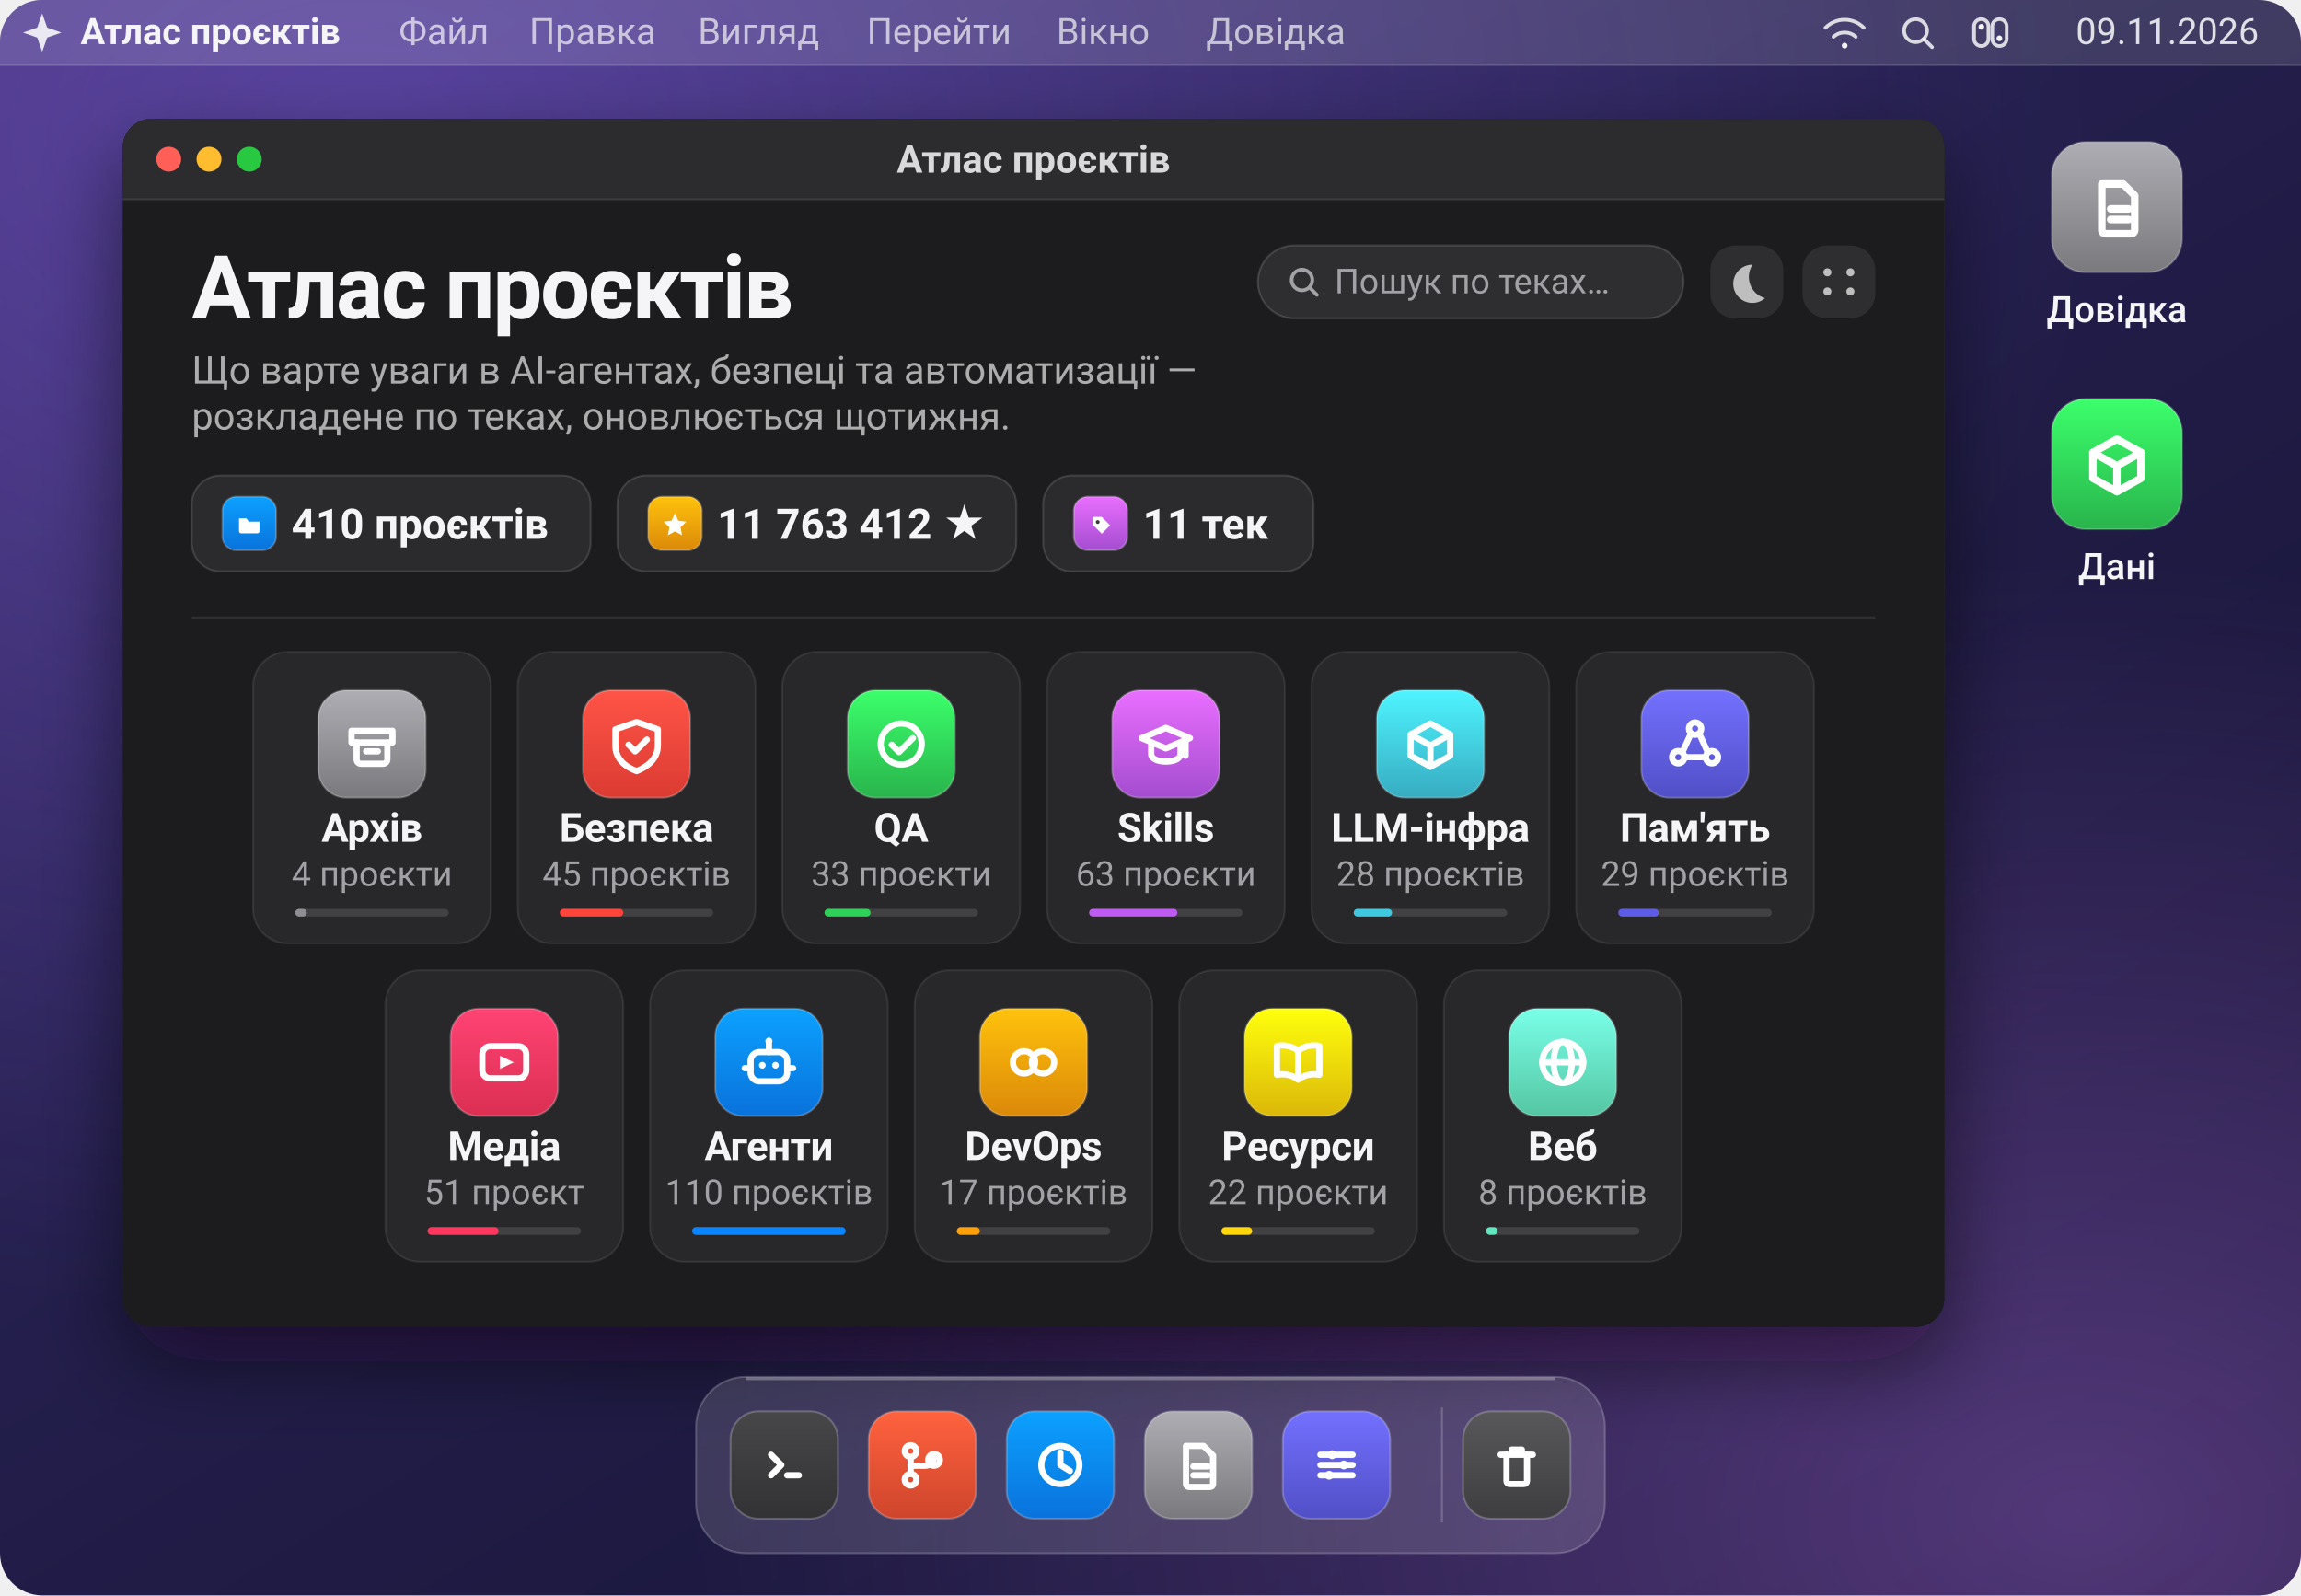
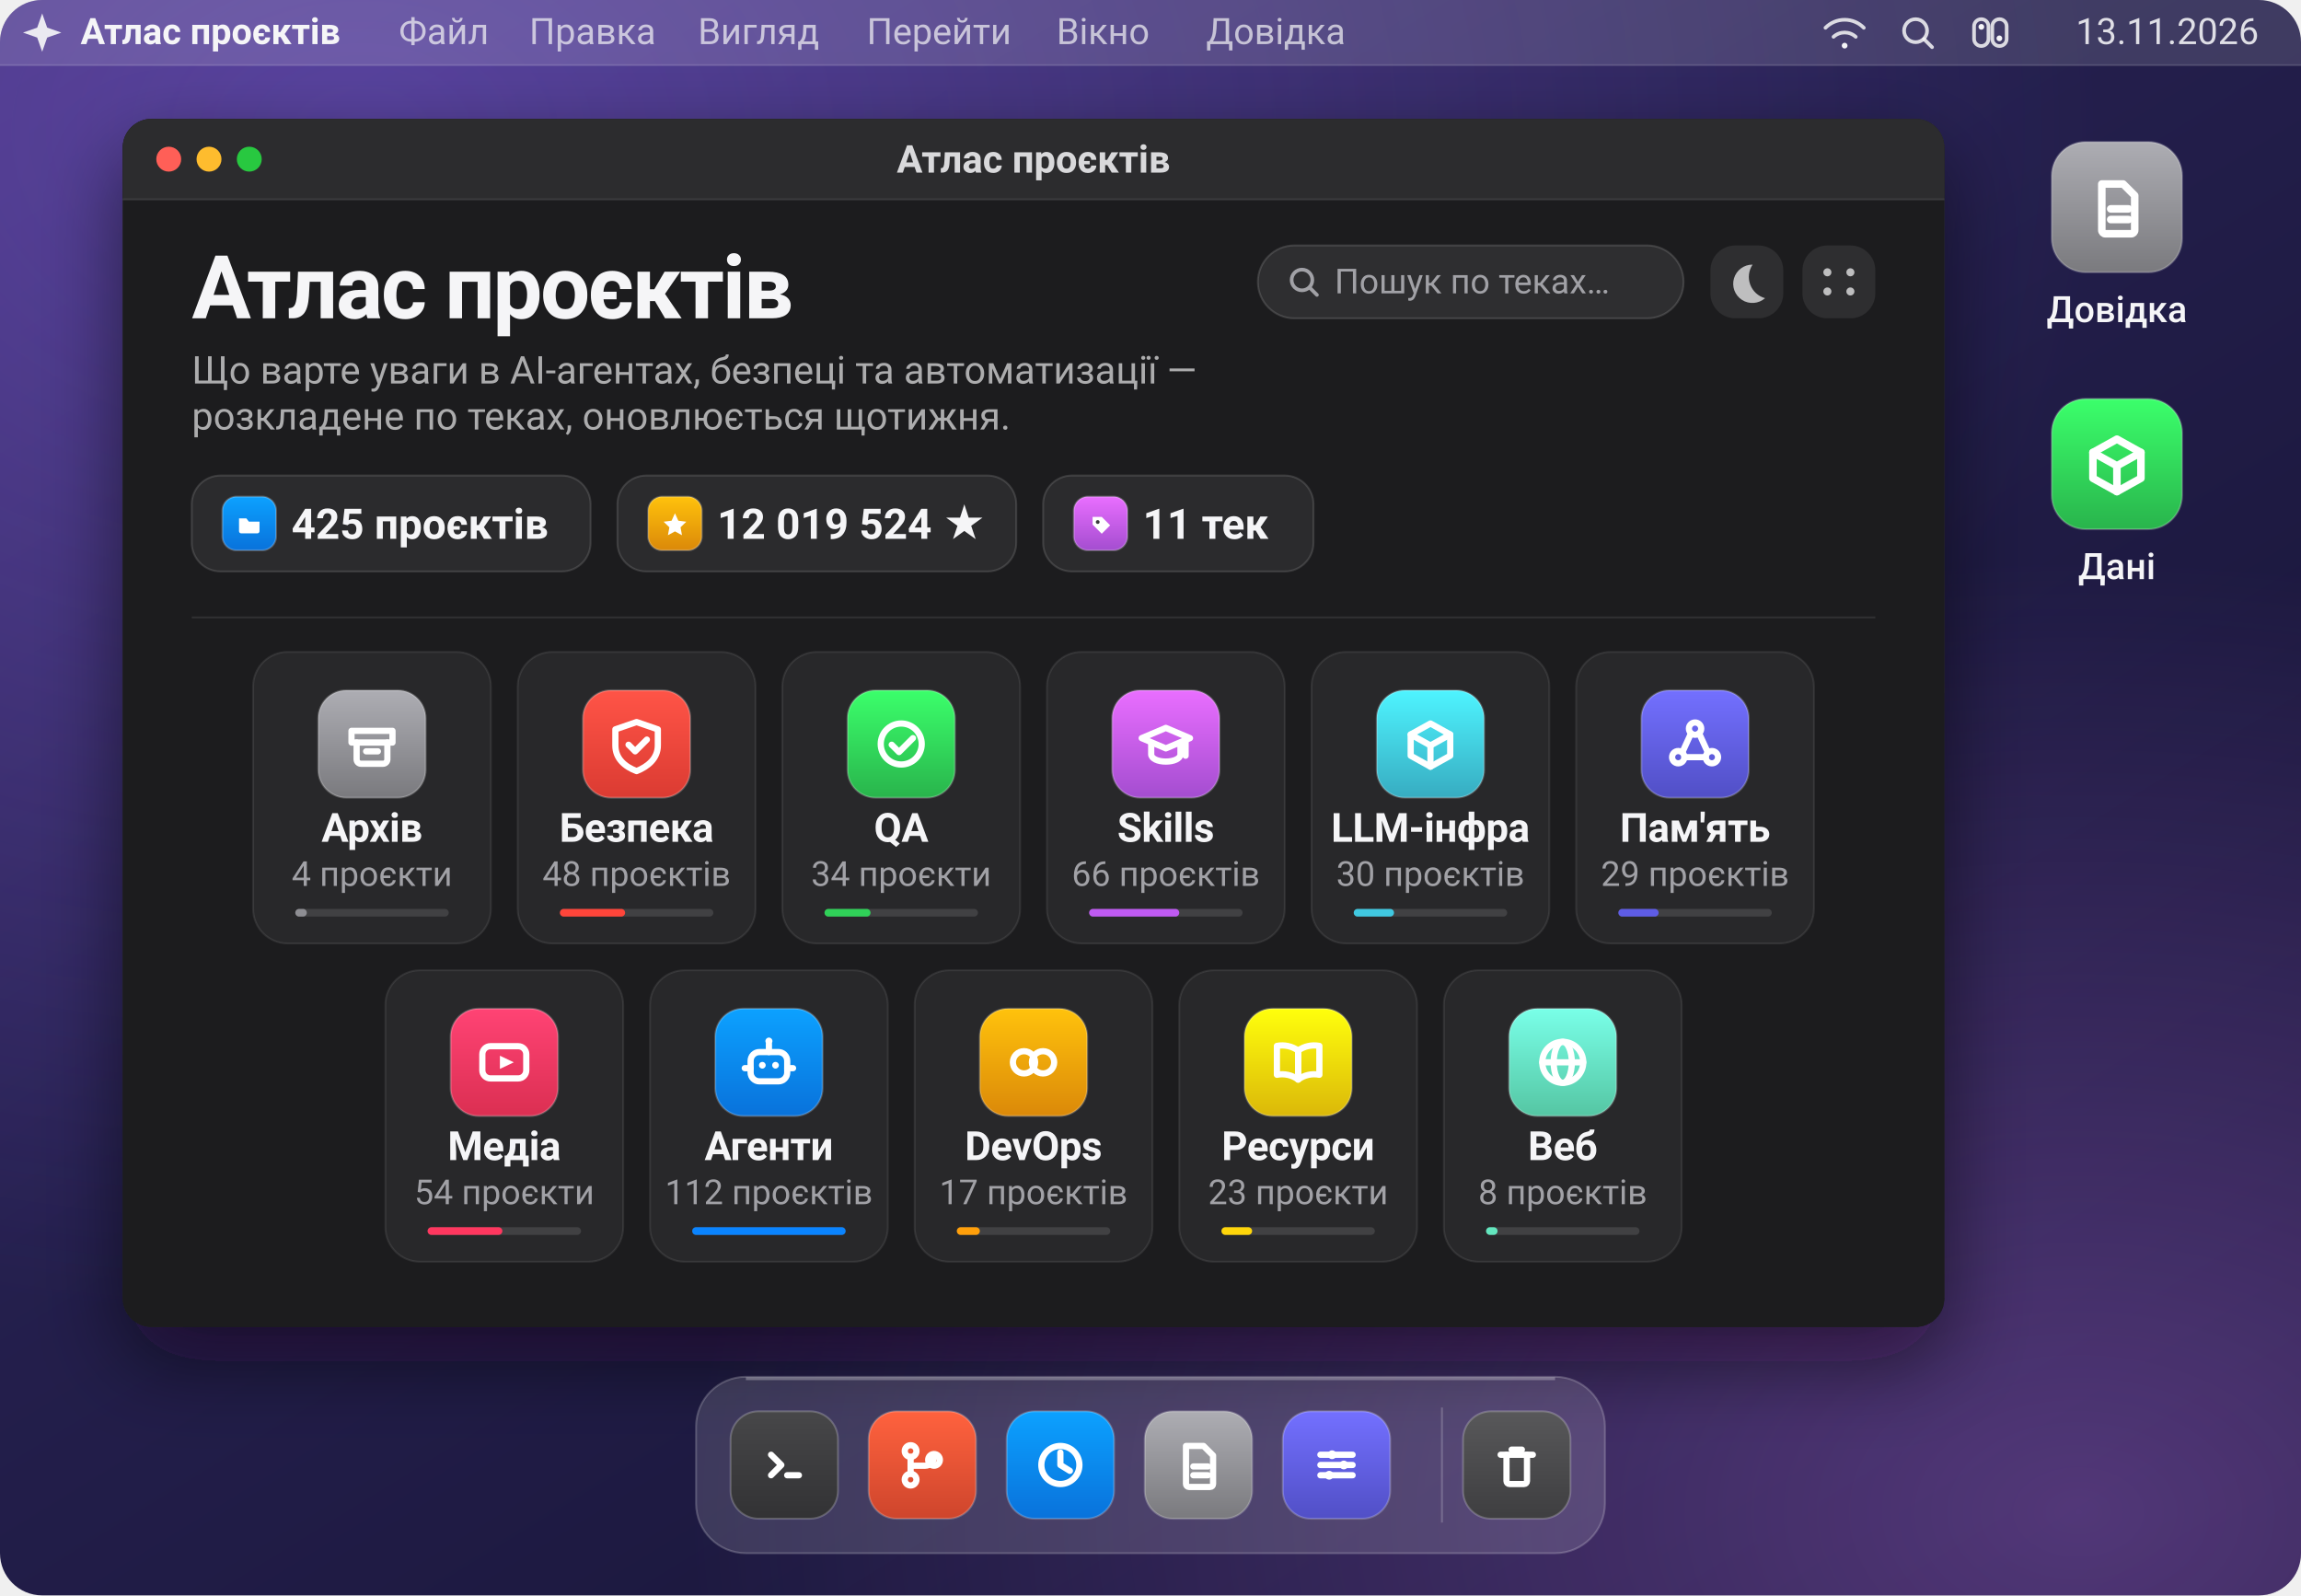
- <svg xmlns="http://www.w3.org/2000/svg" viewBox="0 0 1200 832" width="1200" height="832" role="img" aria-label="Атлас проєктів: 410 проєктів у 11 теках">
+ <svg xmlns="http://www.w3.org/2000/svg" viewBox="0 0 1200 832" width="1200" height="832" role="img" aria-label="Атлас проєктів: 425 проєктів у 11 теках">
  <defs>
    <linearGradient id="wall" x1="0.05" y1="0" x2="0.95" y2="1">
      <stop offset="0" stop-color="#3b2a63" />
      <stop offset="0.42" stop-color="#241f4d" />
      <stop offset="1" stop-color="#141230" />
    </linearGradient>
    <radialGradient id="aurora" cx="0.16" cy="0.08" r="0.75">
      <stop offset="0" stop-color="#8b6cff" stop-opacity="0.40" />
      <stop offset="1" stop-color="#8b6cff" stop-opacity="0" />
    </radialGradient>
    <radialGradient id="streak" cx="0.9" cy="0.95" r="0.6">
      <stop offset="0" stop-color="#c77dff" stop-opacity="0.34" />
      <stop offset="1" stop-color="#c77dff" stop-opacity="0" />
    </radialGradient>
    <linearGradient id="glass" x1="0" y1="0" x2="0" y2="1">
      <stop offset="0" stop-color="#2e2e33" />
      <stop offset="1" stop-color="#1a1a1d" />
    </linearGradient>
    <filter id="winShadow" x="-10%" y="-10%" width="120%" height="130%">
      <feDropShadow dx="0" dy="18" stdDeviation="22" flood-color="#0a0618" flood-opacity="0.55" />
    </filter>
    <clipPath id="screen">
      <rect width="1200" height="832" rx="22" />
    </clipPath>
    <clipPath id="win">
      <rect x="64" y="62" width="950" height="630" rx="15" />
    </clipPath>
  </defs>
  <g clip-path="url(#screen)">
    <rect width="1200" height="832" fill="url(#wall)" />
    <rect width="1200" height="832" fill="url(#aurora)" />
    <rect width="1200" height="832" fill="url(#streak)" />
    <rect width="1200" height="34" fill="#ffffff" fill-opacity="0.13" />
    <path d="M0 34 H1200" stroke="#ffffff" stroke-opacity="0.14" />
    <path d="M22 7 L24.6 14.4 L32 17 L24.6 19.6 L22 27 L19.4 19.6 L12 17 L19.4 14.4 Z" fill="#f5f5f7" fill-opacity="0.92" />
    <text x="42" y="23" fill="#f5f5f7" font-family="-apple-system, BlinkMacSystemFont, 'SF Pro Display', 'Segoe UI', Roboto, 'Helvetica Neue', Arial, sans-serif" font-size="19" font-weight="680">Атлас проєктів</text>
    <text x="208" y="23" fill="#f5f5f7" fill-opacity="0.70" font-family="-apple-system, BlinkMacSystemFont, 'SF Pro Display', 'Segoe UI', Roboto, 'Helvetica Neue', Arial, sans-serif" font-size="19">Файл</text>
    <text x="276" y="23" fill="#f5f5f7" fill-opacity="0.70" font-family="-apple-system, BlinkMacSystemFont, 'SF Pro Display', 'Segoe UI', Roboto, 'Helvetica Neue', Arial, sans-serif" font-size="19">Правка</text>
    <text x="364" y="23" fill="#f5f5f7" fill-opacity="0.70" font-family="-apple-system, BlinkMacSystemFont, 'SF Pro Display', 'Segoe UI', Roboto, 'Helvetica Neue', Arial, sans-serif" font-size="19">Вигляд</text>
    <text x="452" y="23" fill="#f5f5f7" fill-opacity="0.70" font-family="-apple-system, BlinkMacSystemFont, 'SF Pro Display', 'Segoe UI', Roboto, 'Helvetica Neue', Arial, sans-serif" font-size="19">Перейти</text>
    <text x="551" y="23" fill="#f5f5f7" fill-opacity="0.70" font-family="-apple-system, BlinkMacSystemFont, 'SF Pro Display', 'Segoe UI', Roboto, 'Helvetica Neue', Arial, sans-serif" font-size="19">Вікно</text>
    <text x="629" y="23" fill="#f5f5f7" fill-opacity="0.70" font-family="-apple-system, BlinkMacSystemFont, 'SF Pro Display', 'Segoe UI', Roboto, 'Helvetica Neue', Arial, sans-serif" font-size="19">Довідка</text>
    <g fill="none" stroke="#f5f5f7" stroke-opacity="0.85" stroke-width="1.9" stroke-linecap="round">
      <g transform="translate(962 17)">
        <path d="M-10 -2.5 a14 14 0 0 1 20 0" />
        <path d="M-5.8 2.2 a8.6 8.6 0 0 1 11.6 0" />
        <circle cx="0" cy="6.8" r="1.5" fill="#f5f5f7" stroke="none" />
      </g>
      <g transform="translate(1000 17)">
        <circle cx="-1" cy="-1" r="6" />
        <path d="M3.4 3.4 L7.6 7.6" />
      </g>
      <g transform="translate(1038 17)">
        <rect x="-8.5" y="-7" width="7.5" height="14" rx="3.7" />
        <rect x="1" y="-7" width="7.5" height="14" rx="3.7" />
        <circle cx="-4.7" cy="-3" r="1.5" fill="#f5f5f7" stroke="none" />
        <circle cx="4.7" cy="3" r="1.5" fill="#f5f5f7" stroke="none" />
      </g>
    </g>
-     <text x="1178" y="23" text-anchor="end" fill="#f5f5f7" fill-opacity="0.88" font-family="-apple-system, BlinkMacSystemFont, 'SF Pro Display', 'Segoe UI', Roboto, 'Helvetica Neue', Arial, sans-serif" font-size="19">09.11.2026</text>
+     <text x="1178" y="23" text-anchor="end" fill="#f5f5f7" fill-opacity="0.88" font-family="-apple-system, BlinkMacSystemFont, 'SF Pro Display', 'Segoe UI', Roboto, 'Helvetica Neue', Arial, sans-serif" font-size="19">13.11.2026</text>
    <g>
      <defs>
        <linearGradient id="ic-desk-doc-1104-108" x1="0" y1="0" x2="0" y2="1">
          <stop offset="0" stop-color="#adadb3" />
          <stop offset="1" stop-color="#7a7a7e" />
        </linearGradient>
      </defs>
      <rect x="1070.0" y="74.0" width="68" height="68" rx="17.7" fill="url(#ic-desk-doc-1104-108)" />
      <rect x="1070.0" y="74.0" width="68" height="68" rx="17.7" fill="none" stroke="#ffffff" stroke-opacity="0.22" />
      <g transform="translate(1083.6 87.6) scale(0.9273)" fill="none" stroke="#ffffff" stroke-width="4.25" stroke-linecap="round" stroke-linejoin="round">
        <path d="M13.5 9 h12 l6.5 6.5 V35 a2 2 0 0 1 -2 2 H15.5 a2 2 0 0 1 -2 -2 Z" />
        <path d="M18.5 23 h10" />
        <path d="M18.5 29 h10" />
      </g>
    </g>
    <text x="1104" y="168" text-anchor="middle" fill="#f5f5f7" font-family="-apple-system, BlinkMacSystemFont, 'SF Pro Display', 'Segoe UI', Roboto, 'Helvetica Neue', Arial, sans-serif" font-size="19" font-weight="520">Довідка</text>
    <g>
      <defs>
        <linearGradient id="ic-desk-data-1104-242" x1="0" y1="0" x2="0" y2="1">
          <stop offset="0" stop-color="#3bff6b" />
          <stop offset="1" stop-color="#29b44c" />
        </linearGradient>
      </defs>
      <rect x="1070.0" y="208.0" width="68" height="68" rx="17.7" fill="url(#ic-desk-data-1104-242)" />
      <rect x="1070.0" y="208.0" width="68" height="68" rx="17.7" fill="none" stroke="#ffffff" stroke-opacity="0.22" />
      <g transform="translate(1083.6 221.6) scale(0.9273)" fill="none" stroke="#ffffff" stroke-width="4.25" stroke-linecap="round" stroke-linejoin="round">
        <path d="M22 8 L35.5 15.5 V30 L22 37.5 L8.5 30 V15.5 Z" />
        <path d="M8.5 15.5 L22 23 L35.5 15.5" />
        <path d="M22 23 V37.5" />
      </g>
    </g>
    <text x="1104" y="302" text-anchor="middle" fill="#f5f5f7" font-family="-apple-system, BlinkMacSystemFont, 'SF Pro Display', 'Segoe UI', Roboto, 'Helvetica Neue', Arial, sans-serif" font-size="19" font-weight="520">Дані</text>
    <g filter="url(#winShadow)">
      <rect x="64" y="62" width="950" height="630" rx="15" fill="url(#glass)" />
    </g>
    <g clip-path="url(#win)">
      <rect x="64" y="62" width="950" height="630" fill="#1c1c1e" />
      <rect x="64" y="62" width="950" height="42" fill="#2c2c2e" />
      <path d="M64 104 H1014" stroke="#ffffff" stroke-opacity="0.10" />
      <g transform="translate(64 62)">
        <circle cx="24" cy="21" r="6.5" fill="#ff5f57" />
        <circle cx="45" cy="21" r="6.5" fill="#febc2e" />
        <circle cx="66" cy="21" r="6.5" fill="#28c840" />
        <text x="475.0" y="28" text-anchor="middle" fill="#f5f5f7" fill-opacity="0.86" font-family="-apple-system, BlinkMacSystemFont, 'SF Pro Display', 'Segoe UI', Roboto, 'Helvetica Neue', Arial, sans-serif" font-size="20" font-weight="600">Атлас проєктів</text>
        <text x="36" y="104" fill="#f5f5f7" font-family="-apple-system, BlinkMacSystemFont, 'SF Pro Display', 'Segoe UI', Roboto, 'Helvetica Neue', Arial, sans-serif" font-size="46" font-weight="700" letter-spacing="-1.1">Атлас проєктів</text>
        <text x="36" y="138" fill="#f5f5f7" fill-opacity="0.66" font-family="-apple-system, BlinkMacSystemFont, 'SF Pro Display', 'Segoe UI', Roboto, 'Helvetica Neue', Arial, sans-serif" font-size="20">Що варте уваги в AI-агентах, безпеці та автоматизації —</text>
        <text x="36" y="162" fill="#f5f5f7" fill-opacity="0.66" font-family="-apple-system, BlinkMacSystemFont, 'SF Pro Display', 'Segoe UI', Roboto, 'Helvetica Neue', Arial, sans-serif" font-size="20">розкладене по теках, оновлюється щотижня.</text>
        <g>
          <rect x="592" y="66" width="222" height="38" rx="19" fill="#ffffff" fill-opacity="0.08" />
          <rect x="592" y="66" width="222" height="38" rx="19" fill="none" stroke="#ffffff" stroke-opacity="0.14" />
          <g transform="translate(616 85)" fill="none" stroke="#a1a1a6" stroke-width="1.9" stroke-linecap="round">
            <circle cx="-1" cy="-1" r="5.4" />
            <path d="M3 3 L6.8 6.8" />
          </g>
          <text x="632" y="91" fill="#a1a1a6" font-family="-apple-system, BlinkMacSystemFont, 'SF Pro Display', 'Segoe UI', Roboto, 'Helvetica Neue', Arial, sans-serif" font-size="18">Пошук по теках…</text>
          <rect x="828" y="66" width="38" height="38" rx="13" fill="#ffffff" fill-opacity="0.08" />
          <path d="M850 76 a10 10 0 1 0 6.5 17.5 A11.5 11.5 0 0 1 850 76 Z" fill="#f5f5f7" fill-opacity="0.72" />
          <rect x="876" y="66" width="38" height="38" rx="13" fill="#ffffff" fill-opacity="0.08" />
          <g fill="#f5f5f7" fill-opacity="0.72">
            <circle cx="889" cy="80" r="2.1" />
            <circle cx="901" cy="80" r="2.1" />
            <circle cx="889" cy="90" r="2.1" />
            <circle cx="901" cy="90" r="2.1" />
          </g>
        </g>
        <g transform="translate(36 186)">
          <rect width="208" height="50" rx="15" fill="#ffffff" fill-opacity="0.07" />
          <rect width="208" height="50" rx="15" fill="none" stroke="#ffffff" stroke-opacity="0.13" />
          <g>
            <defs>
              <linearGradient id="ic-chip-folder-30-25" x1="0" y1="0" x2="0" y2="1">
                <stop offset="0" stop-color="#0ca1ff" />
                <stop offset="1" stop-color="#0972db" />
              </linearGradient>
            </defs>
            <rect x="16.0" y="11.0" width="28" height="28" rx="7.3" fill="url(#ic-chip-folder-30-25)" />
            <rect x="16.0" y="11.0" width="28" height="28" rx="7.3" fill="none" stroke="#ffffff" stroke-opacity="0.22" />
            <g transform="translate(21.6 16.6) scale(0.3818)" fill="none" stroke="#ffffff" stroke-width="4.25" stroke-linecap="round" stroke-linejoin="round">
              <path d="M8 15 h10 l3.5 4.5 H36 v13 a3 3 0 0 1 -3 3 H11 a3 3 0 0 1 -3 -3 Z" fill="#ffffff" stroke="none" />
            </g>
          </g>
-           <text x="52" y="33" fill="#f5f5f7" font-family="-apple-system, BlinkMacSystemFont, 'SF Pro Display', 'Segoe UI', Roboto, 'Helvetica Neue', Arial, sans-serif" font-size="22" font-weight="600">410 проєктів</text>
+           <text x="52" y="33" fill="#f5f5f7" font-family="-apple-system, BlinkMacSystemFont, 'SF Pro Display', 'Segoe UI', Roboto, 'Helvetica Neue', Arial, sans-serif" font-size="22" font-weight="600">425 проєктів</text>
        </g>
        <g transform="translate(258 186)">
          <rect width="208" height="50" rx="15" fill="#ffffff" fill-opacity="0.07" />
          <rect width="208" height="50" rx="15" fill="none" stroke="#ffffff" stroke-opacity="0.13" />
          <g>
            <defs>
              <linearGradient id="ic-chip-star-30-25" x1="0" y1="0" x2="0" y2="1">
                <stop offset="0" stop-color="#ffc20c" />
                <stop offset="1" stop-color="#db8909" />
              </linearGradient>
            </defs>
            <rect x="16.0" y="11.0" width="28" height="28" rx="7.3" fill="url(#ic-chip-star-30-25)" />
            <rect x="16.0" y="11.0" width="28" height="28" rx="7.3" fill="none" stroke="#ffffff" stroke-opacity="0.22" />
            <g transform="translate(21.6 16.6) scale(0.3818)" fill="none" stroke="#ffffff" stroke-width="4.25" stroke-linecap="round" stroke-linejoin="round">
              <path d="M22 8 L26.6 18.2 L37.5 19.6 L29.6 27.2 L31.6 38 L22 32.8 L12.4 38 L14.4 27.2 L6.5 19.6 L17.4 18.2 Z" fill="#ffffff" stroke="none" />
            </g>
          </g>
-           <text x="52" y="33" fill="#f5f5f7" font-family="-apple-system, BlinkMacSystemFont, 'SF Pro Display', 'Segoe UI', Roboto, 'Helvetica Neue', Arial, sans-serif" font-size="22" font-weight="600">11 763 412 ★</text>
+           <text x="52" y="33" fill="#f5f5f7" font-family="-apple-system, BlinkMacSystemFont, 'SF Pro Display', 'Segoe UI', Roboto, 'Helvetica Neue', Arial, sans-serif" font-size="22" font-weight="600">12 019 524 ★</text>
        </g>
        <g transform="translate(480 186)">
          <rect width="141" height="50" rx="15" fill="#ffffff" fill-opacity="0.07" />
          <rect width="141" height="50" rx="15" fill="none" stroke="#ffffff" stroke-opacity="0.13" />
          <g>
            <defs>
              <linearGradient id="ic-chip-tag-30-25" x1="0" y1="0" x2="0" y2="1">
                <stop offset="0" stop-color="#e96eff" />
                <stop offset="1" stop-color="#a44dd0" />
              </linearGradient>
            </defs>
            <rect x="16.0" y="11.0" width="28" height="28" rx="7.3" fill="url(#ic-chip-tag-30-25)" />
            <rect x="16.0" y="11.0" width="28" height="28" rx="7.3" fill="none" stroke="#ffffff" stroke-opacity="0.22" />
            <g transform="translate(21.6 16.6) scale(0.3818)" fill="none" stroke="#ffffff" stroke-width="4.25" stroke-linecap="round" stroke-linejoin="round">
              <path d="M11 13 h12.5 L35 24.5 L23.5 36 L11 23.5 Z" fill="#ffffff" stroke="none" />
              <circle cx="18" cy="20" r="2.6" fill="#3a3a3c" stroke="none" />
            </g>
          </g>
          <text x="52" y="33" fill="#f5f5f7" font-family="-apple-system, BlinkMacSystemFont, 'SF Pro Display', 'Segoe UI', Roboto, 'Helvetica Neue', Arial, sans-serif" font-size="22" font-weight="600">11 тек</text>
        </g>
        <path d="M36 260 H914" stroke="#ffffff" stroke-opacity="0.09" />
        <g transform="translate(68.0 278)">
          <rect width="124" height="152" rx="18" fill="#ffffff" fill-opacity="0.055" />
          <rect width="124" height="152" rx="18" fill="none" stroke="#ffffff" stroke-opacity="0.085" />
          <g>
            <defs>
              <linearGradient id="ic-archive-62-48" x1="0" y1="0" x2="0" y2="1">
                <stop offset="0" stop-color="#adadb3" />
                <stop offset="1" stop-color="#7a7a7e" />
              </linearGradient>
            </defs>
            <rect x="34.0" y="20.0" width="56" height="56" rx="14.6" fill="url(#ic-archive-62-48)" />
            <rect x="34.0" y="20.0" width="56" height="56" rx="14.6" fill="none" stroke="#ffffff" stroke-opacity="0.22" />
            <g transform="translate(45.2 31.2) scale(0.7636)" fill="none" stroke="#ffffff" stroke-width="4.25" stroke-linecap="round" stroke-linejoin="round">
              <path d="M8 13 h28 v8 H8 Z" />
              <path d="M11.5 21 v11.5 a3 3 0 0 0 3 3 h15 a3 3 0 0 0 3 -3 V21" />
              <path d="M18 27 h8" />
            </g>
          </g>
          <text x="62.0" y="99" text-anchor="middle" fill="#f5f5f7" font-family="-apple-system, BlinkMacSystemFont, 'SF Pro Display', 'Segoe UI', Roboto, 'Helvetica Neue', Arial, sans-serif" font-size="21" font-weight="620" letter-spacing="-0.2">Архів</text>
          <text x="62.0" y="122" text-anchor="middle" fill="#a1a1a6" font-family="-apple-system, BlinkMacSystemFont, 'SF Pro Display', 'Segoe UI', Roboto, 'Helvetica Neue', Arial, sans-serif" font-size="18">4 проєкти</text>
          <rect x="22" y="134" width="80" height="4" rx="2" fill="#ffffff" fill-opacity="0.12" />
          <rect x="22" y="134" width="6" height="4" rx="2" fill="#8e8e93" />
        </g>
        <g transform="translate(206.0 278)">
          <rect width="124" height="152" rx="18" fill="#ffffff" fill-opacity="0.055" />
          <rect width="124" height="152" rx="18" fill="none" stroke="#ffffff" stroke-opacity="0.085" />
          <g>
            <defs>
              <linearGradient id="ic-security-62-48" x1="0" y1="0" x2="0" y2="1">
                <stop offset="0" stop-color="#ff5447" />
                <stop offset="1" stop-color="#db3b32" />
              </linearGradient>
            </defs>
            <rect x="34.0" y="20.0" width="56" height="56" rx="14.6" fill="url(#ic-security-62-48)" />
            <rect x="34.0" y="20.0" width="56" height="56" rx="14.6" fill="none" stroke="#ffffff" stroke-opacity="0.22" />
            <g transform="translate(45.2 31.2) scale(0.7636)" fill="none" stroke="#ffffff" stroke-width="4.25" stroke-linecap="round" stroke-linejoin="round">
              <path d="M22 7 L36.5 12 v11 c0 9 -7 14.5 -14.5 17.5 C14 37.5 7.5 32 7.5 23 V12 Z" />
              <path d="M16.5 22.5 l4.5 4.5 L29 19" />
            </g>
          </g>
          <text x="62.0" y="99" text-anchor="middle" fill="#f5f5f7" font-family="-apple-system, BlinkMacSystemFont, 'SF Pro Display', 'Segoe UI', Roboto, 'Helvetica Neue', Arial, sans-serif" font-size="21" font-weight="620" letter-spacing="-0.2">Безпека</text>
-           <text x="62.0" y="122" text-anchor="middle" fill="#a1a1a6" font-family="-apple-system, BlinkMacSystemFont, 'SF Pro Display', 'Segoe UI', Roboto, 'Helvetica Neue', Arial, sans-serif" font-size="18">45 проєктів</text>
-           <rect x="22" y="134" width="80" height="4" rx="2" fill="#ffffff" fill-opacity="0.12" />
-           <rect x="22" y="134" width="33" height="4" rx="2" fill="#ff453a" />
+           <text x="62.0" y="122" text-anchor="middle" fill="#a1a1a6" font-family="-apple-system, BlinkMacSystemFont, 'SF Pro Display', 'Segoe UI', Roboto, 'Helvetica Neue', Arial, sans-serif" font-size="18">48 проєктів</text>
+           <rect x="22" y="134" width="80" height="4" rx="2" fill="#ffffff" fill-opacity="0.12" />
+           <rect x="22" y="134" width="34" height="4" rx="2" fill="#ff453a" />
        </g>
        <g transform="translate(344.0 278)">
          <rect width="124" height="152" rx="18" fill="#ffffff" fill-opacity="0.055" />
          <rect width="124" height="152" rx="18" fill="none" stroke="#ffffff" stroke-opacity="0.085" />
          <g>
            <defs>
              <linearGradient id="ic-qa-62-48" x1="0" y1="0" x2="0" y2="1">
                <stop offset="0" stop-color="#3bff6b" />
                <stop offset="1" stop-color="#29b44c" />
              </linearGradient>
            </defs>
            <rect x="34.0" y="20.0" width="56" height="56" rx="14.6" fill="url(#ic-qa-62-48)" />
            <rect x="34.0" y="20.0" width="56" height="56" rx="14.6" fill="none" stroke="#ffffff" stroke-opacity="0.22" />
            <g transform="translate(45.2 31.2) scale(0.7636)" fill="none" stroke="#ffffff" stroke-width="4.25" stroke-linecap="round" stroke-linejoin="round">
              <circle cx="22" cy="22" r="14" />
              <path d="M15.5 22.5 l5 5 L30 18" />
            </g>
          </g>
          <text x="62.0" y="99" text-anchor="middle" fill="#f5f5f7" font-family="-apple-system, BlinkMacSystemFont, 'SF Pro Display', 'Segoe UI', Roboto, 'Helvetica Neue', Arial, sans-serif" font-size="21" font-weight="620" letter-spacing="-0.2">QA</text>
-           <text x="62.0" y="122" text-anchor="middle" fill="#a1a1a6" font-family="-apple-system, BlinkMacSystemFont, 'SF Pro Display', 'Segoe UI', Roboto, 'Helvetica Neue', Arial, sans-serif" font-size="18">33 проєкти</text>
+           <text x="62.0" y="122" text-anchor="middle" fill="#a1a1a6" font-family="-apple-system, BlinkMacSystemFont, 'SF Pro Display', 'Segoe UI', Roboto, 'Helvetica Neue', Arial, sans-serif" font-size="18">34 проєкти</text>
          <rect x="22" y="134" width="80" height="4" rx="2" fill="#ffffff" fill-opacity="0.12" />
          <rect x="22" y="134" width="24" height="4" rx="2" fill="#30d158" />
        </g>
        <g transform="translate(482.0 278)">
          <rect width="124" height="152" rx="18" fill="#ffffff" fill-opacity="0.055" />
          <rect width="124" height="152" rx="18" fill="none" stroke="#ffffff" stroke-opacity="0.085" />
          <g>
            <defs>
              <linearGradient id="ic-skills-62-48" x1="0" y1="0" x2="0" y2="1">
                <stop offset="0" stop-color="#e96eff" />
                <stop offset="1" stop-color="#a44dd0" />
              </linearGradient>
            </defs>
            <rect x="34.0" y="20.0" width="56" height="56" rx="14.6" fill="url(#ic-skills-62-48)" />
            <rect x="34.0" y="20.0" width="56" height="56" rx="14.6" fill="none" stroke="#ffffff" stroke-opacity="0.22" />
            <g transform="translate(45.2 31.2) scale(0.7636)" fill="none" stroke="#ffffff" stroke-width="4.25" stroke-linecap="round" stroke-linejoin="round">
              <path d="M22 11 L38.5 18 L22 25 L5.5 18 Z" />
              <path d="M12 21.2 v7.8 c0 3 4.5 5 10 5 s10 -2 10 -5 v-7.8" />
              <path d="M35.5 19.5 V30" />
            </g>
          </g>
          <text x="62.0" y="99" text-anchor="middle" fill="#f5f5f7" font-family="-apple-system, BlinkMacSystemFont, 'SF Pro Display', 'Segoe UI', Roboto, 'Helvetica Neue', Arial, sans-serif" font-size="21" font-weight="620" letter-spacing="-0.2">Skills</text>
-           <text x="62.0" y="122" text-anchor="middle" fill="#a1a1a6" font-family="-apple-system, BlinkMacSystemFont, 'SF Pro Display', 'Segoe UI', Roboto, 'Helvetica Neue', Arial, sans-serif" font-size="18">63 проєкти</text>
-           <rect x="22" y="134" width="80" height="4" rx="2" fill="#ffffff" fill-opacity="0.12" />
-           <rect x="22" y="134" width="46" height="4" rx="2" fill="#bf5af2" />
+           <text x="62.0" y="122" text-anchor="middle" fill="#a1a1a6" font-family="-apple-system, BlinkMacSystemFont, 'SF Pro Display', 'Segoe UI', Roboto, 'Helvetica Neue', Arial, sans-serif" font-size="18">66 проєктів</text>
+           <rect x="22" y="134" width="80" height="4" rx="2" fill="#ffffff" fill-opacity="0.12" />
+           <rect x="22" y="134" width="47" height="4" rx="2" fill="#bf5af2" />
        </g>
        <g transform="translate(620.0 278)">
          <rect width="124" height="152" rx="18" fill="#ffffff" fill-opacity="0.055" />
          <rect width="124" height="152" rx="18" fill="none" stroke="#ffffff" stroke-opacity="0.085" />
          <g>
            <defs>
              <linearGradient id="ic-llm-infra-62-48" x1="0" y1="0" x2="0" y2="1">
                <stop offset="0" stop-color="#4ef4ff" />
                <stop offset="1" stop-color="#37acc1" />
              </linearGradient>
            </defs>
            <rect x="34.0" y="20.0" width="56" height="56" rx="14.6" fill="url(#ic-llm-infra-62-48)" />
            <rect x="34.0" y="20.0" width="56" height="56" rx="14.6" fill="none" stroke="#ffffff" stroke-opacity="0.22" />
            <g transform="translate(45.2 31.2) scale(0.7636)" fill="none" stroke="#ffffff" stroke-width="4.25" stroke-linecap="round" stroke-linejoin="round">
              <path d="M22 8 L35.5 15.5 V30 L22 37.5 L8.5 30 V15.5 Z" />
              <path d="M8.5 15.5 L22 23 L35.5 15.5" />
              <path d="M22 23 V37.5" />
            </g>
          </g>
          <text x="62.0" y="99" text-anchor="middle" fill="#f5f5f7" font-family="-apple-system, BlinkMacSystemFont, 'SF Pro Display', 'Segoe UI', Roboto, 'Helvetica Neue', Arial, sans-serif" font-size="21" font-weight="620" letter-spacing="-0.2">LLM-інфра</text>
-           <text x="62.0" y="122" text-anchor="middle" fill="#a1a1a6" font-family="-apple-system, BlinkMacSystemFont, 'SF Pro Display', 'Segoe UI', Roboto, 'Helvetica Neue', Arial, sans-serif" font-size="18">28 проєктів</text>
-           <rect x="22" y="134" width="80" height="4" rx="2" fill="#ffffff" fill-opacity="0.12" />
-           <rect x="22" y="134" width="20" height="4" rx="2" fill="#40c8e0" />
+           <text x="62.0" y="122" text-anchor="middle" fill="#a1a1a6" font-family="-apple-system, BlinkMacSystemFont, 'SF Pro Display', 'Segoe UI', Roboto, 'Helvetica Neue', Arial, sans-serif" font-size="18">30 проєктів</text>
+           <rect x="22" y="134" width="80" height="4" rx="2" fill="#ffffff" fill-opacity="0.12" />
+           <rect x="22" y="134" width="21" height="4" rx="2" fill="#40c8e0" />
        </g>
        <g transform="translate(758.0 278)">
          <rect width="124" height="152" rx="18" fill="#ffffff" fill-opacity="0.055" />
          <rect width="124" height="152" rx="18" fill="none" stroke="#ffffff" stroke-opacity="0.085" />
          <g>
            <defs>
              <linearGradient id="ic-memory-62-48" x1="0" y1="0" x2="0" y2="1">
                <stop offset="0" stop-color="#7370ff" />
                <stop offset="1" stop-color="#514fc6" />
              </linearGradient>
            </defs>
            <rect x="34.0" y="20.0" width="56" height="56" rx="14.6" fill="url(#ic-memory-62-48)" />
            <rect x="34.0" y="20.0" width="56" height="56" rx="14.6" fill="none" stroke="#ffffff" stroke-opacity="0.22" />
            <g transform="translate(45.2 31.2) scale(0.7636)" fill="none" stroke="#ffffff" stroke-width="4.25" stroke-linecap="round" stroke-linejoin="round">
              <circle cx="22" cy="11.5" r="4.2" />
              <circle cx="10.5" cy="31" r="4.2" />
              <circle cx="33.5" cy="31" r="4.2" />
              <path d="M19.2 14.8 L13.3 27.7" />
              <path d="M24.8 14.8 L30.7 27.7" />
              <path d="M14.7 31 h14.6" />
            </g>
          </g>
          <text x="62.0" y="99" text-anchor="middle" fill="#f5f5f7" font-family="-apple-system, BlinkMacSystemFont, 'SF Pro Display', 'Segoe UI', Roboto, 'Helvetica Neue', Arial, sans-serif" font-size="21" font-weight="620" letter-spacing="-0.2">Пам'ять</text>
          <text x="62.0" y="122" text-anchor="middle" fill="#a1a1a6" font-family="-apple-system, BlinkMacSystemFont, 'SF Pro Display', 'Segoe UI', Roboto, 'Helvetica Neue', Arial, sans-serif" font-size="18">29 проєктів</text>
          <rect x="22" y="134" width="80" height="4" rx="2" fill="#ffffff" fill-opacity="0.12" />
          <rect x="22" y="134" width="21" height="4" rx="2" fill="#5e5ce6" />
        </g>
        <g transform="translate(137.0 444)">
          <rect width="124" height="152" rx="18" fill="#ffffff" fill-opacity="0.055" />
          <rect width="124" height="152" rx="18" fill="none" stroke="#ffffff" stroke-opacity="0.085" />
          <g>
            <defs>
              <linearGradient id="ic-media-62-48" x1="0" y1="0" x2="0" y2="1">
                <stop offset="0" stop-color="#ff4374" />
                <stop offset="1" stop-color="#db2f52" />
              </linearGradient>
            </defs>
            <rect x="34.0" y="20.0" width="56" height="56" rx="14.6" fill="url(#ic-media-62-48)" />
            <rect x="34.0" y="20.0" width="56" height="56" rx="14.6" fill="none" stroke="#ffffff" stroke-opacity="0.22" />
            <g transform="translate(45.2 31.2) scale(0.7636)" fill="none" stroke="#ffffff" stroke-width="4.25" stroke-linecap="round" stroke-linejoin="round">
              <rect x="7" y="11" width="30" height="22" rx="5.5" />
              <path d="M19 17.5 L28.5 22 L19 26.5 Z" fill="#ffffff" stroke="none" />
            </g>
          </g>
          <text x="62.0" y="99" text-anchor="middle" fill="#f5f5f7" font-family="-apple-system, BlinkMacSystemFont, 'SF Pro Display', 'Segoe UI', Roboto, 'Helvetica Neue', Arial, sans-serif" font-size="21" font-weight="620" letter-spacing="-0.2">Медіа</text>
-           <text x="62.0" y="122" text-anchor="middle" fill="#a1a1a6" font-family="-apple-system, BlinkMacSystemFont, 'SF Pro Display', 'Segoe UI', Roboto, 'Helvetica Neue', Arial, sans-serif" font-size="18">51 проєкт</text>
-           <rect x="22" y="134" width="80" height="4" rx="2" fill="#ffffff" fill-opacity="0.12" />
-           <rect x="22" y="134" width="37" height="4" rx="2" fill="#ff375f" />
+           <text x="62.0" y="122" text-anchor="middle" fill="#a1a1a6" font-family="-apple-system, BlinkMacSystemFont, 'SF Pro Display', 'Segoe UI', Roboto, 'Helvetica Neue', Arial, sans-serif" font-size="18">54 проєкти</text>
+           <rect x="22" y="134" width="80" height="4" rx="2" fill="#ffffff" fill-opacity="0.12" />
+           <rect x="22" y="134" width="39" height="4" rx="2" fill="#ff375f" />
        </g>
        <g transform="translate(275.0 444)">
          <rect width="124" height="152" rx="18" fill="#ffffff" fill-opacity="0.055" />
          <rect width="124" height="152" rx="18" fill="none" stroke="#ffffff" stroke-opacity="0.085" />
          <g>
            <defs>
              <linearGradient id="ic-agents-62-48" x1="0" y1="0" x2="0" y2="1">
                <stop offset="0" stop-color="#0ca1ff" />
                <stop offset="1" stop-color="#0972db" />
              </linearGradient>
            </defs>
            <rect x="34.0" y="20.0" width="56" height="56" rx="14.6" fill="url(#ic-agents-62-48)" />
            <rect x="34.0" y="20.0" width="56" height="56" rx="14.6" fill="none" stroke="#ffffff" stroke-opacity="0.22" />
            <g transform="translate(45.2 31.2) scale(0.7636)" fill="none" stroke="#ffffff" stroke-width="4.25" stroke-linecap="round" stroke-linejoin="round">
              <rect x="9.5" y="15" width="25" height="20" rx="6" />
              <circle cx="17.5" cy="24" r="2.3" fill="#ffffff" stroke="none" />
              <circle cx="26.5" cy="24" r="2.3" fill="#ffffff" stroke="none" />
              <path d="M22 15 V9.5" />
              <circle cx="22" cy="7.5" r="2.4" fill="#ffffff" stroke="none" />
              <path d="M9.5 26 H5.5" />
              <path d="M34.5 26 H38.5" />
            </g>
          </g>
          <text x="62.0" y="99" text-anchor="middle" fill="#f5f5f7" font-family="-apple-system, BlinkMacSystemFont, 'SF Pro Display', 'Segoe UI', Roboto, 'Helvetica Neue', Arial, sans-serif" font-size="21" font-weight="620" letter-spacing="-0.2">Агенти</text>
-           <text x="62.0" y="122" text-anchor="middle" fill="#a1a1a6" font-family="-apple-system, BlinkMacSystemFont, 'SF Pro Display', 'Segoe UI', Roboto, 'Helvetica Neue', Arial, sans-serif" font-size="18">110 проєктів</text>
+           <text x="62.0" y="122" text-anchor="middle" fill="#a1a1a6" font-family="-apple-system, BlinkMacSystemFont, 'SF Pro Display', 'Segoe UI', Roboto, 'Helvetica Neue', Arial, sans-serif" font-size="18">112 проєктів</text>
          <rect x="22" y="134" width="80" height="4" rx="2" fill="#ffffff" fill-opacity="0.12" />
          <rect x="22" y="134" width="80" height="4" rx="2" fill="#0a84ff" />
        </g>
        <g transform="translate(413.0 444)">
          <rect width="124" height="152" rx="18" fill="#ffffff" fill-opacity="0.055" />
          <rect width="124" height="152" rx="18" fill="none" stroke="#ffffff" stroke-opacity="0.085" />
          <g>
            <defs>
              <linearGradient id="ic-devops-62-48" x1="0" y1="0" x2="0" y2="1">
                <stop offset="0" stop-color="#ffc20c" />
                <stop offset="1" stop-color="#db8909" />
              </linearGradient>
            </defs>
            <rect x="34.0" y="20.0" width="56" height="56" rx="14.6" fill="url(#ic-devops-62-48)" />
            <rect x="34.0" y="20.0" width="56" height="56" rx="14.6" fill="none" stroke="#ffffff" stroke-opacity="0.22" />
            <g transform="translate(45.2 31.2) scale(0.7636)" fill="none" stroke="#ffffff" stroke-width="4.25" stroke-linecap="round" stroke-linejoin="round">
              <circle cx="15.5" cy="22" r="7.6" />
              <circle cx="28.5" cy="22" r="7.6" />
            </g>
          </g>
          <text x="62.0" y="99" text-anchor="middle" fill="#f5f5f7" font-family="-apple-system, BlinkMacSystemFont, 'SF Pro Display', 'Segoe UI', Roboto, 'Helvetica Neue', Arial, sans-serif" font-size="21" font-weight="620" letter-spacing="-0.2">DevOps</text>
          <text x="62.0" y="122" text-anchor="middle" fill="#a1a1a6" font-family="-apple-system, BlinkMacSystemFont, 'SF Pro Display', 'Segoe UI', Roboto, 'Helvetica Neue', Arial, sans-serif" font-size="18">17 проєктів</text>
          <rect x="22" y="134" width="80" height="4" rx="2" fill="#ffffff" fill-opacity="0.12" />
          <rect x="22" y="134" width="12" height="4" rx="2" fill="#ff9f0a" />
        </g>
        <g transform="translate(551.0 444)">
          <rect width="124" height="152" rx="18" fill="#ffffff" fill-opacity="0.055" />
          <rect width="124" height="152" rx="18" fill="none" stroke="#ffffff" stroke-opacity="0.085" />
          <g>
            <defs>
              <linearGradient id="ic-resources-62-48" x1="0" y1="0" x2="0" y2="1">
                <stop offset="0" stop-color="#ffff0c" />
                <stop offset="1" stop-color="#dbb809" />
              </linearGradient>
            </defs>
            <rect x="34.0" y="20.0" width="56" height="56" rx="14.6" fill="url(#ic-resources-62-48)" />
            <rect x="34.0" y="20.0" width="56" height="56" rx="14.6" fill="none" stroke="#ffffff" stroke-opacity="0.22" />
            <g transform="translate(45.2 31.2) scale(0.7636)" fill="none" stroke="#ffffff" stroke-width="4.25" stroke-linecap="round" stroke-linejoin="round">
              <path d="M22 14 c-4 -3 -9.5 -4.2 -14.5 -3.2 V30.5 c5 -1 10.5 0.2 14.5 3.3 Z" />
              <path d="M22 14 c4 -3 9.5 -4.2 14.5 -3.2 V30.5 c-5 -1 -10.5 0.2 -14.5 3.3 Z" />
            </g>
          </g>
          <text x="62.0" y="99" text-anchor="middle" fill="#f5f5f7" font-family="-apple-system, BlinkMacSystemFont, 'SF Pro Display', 'Segoe UI', Roboto, 'Helvetica Neue', Arial, sans-serif" font-size="21" font-weight="620" letter-spacing="-0.2">Ресурси</text>
-           <text x="62.0" y="122" text-anchor="middle" fill="#a1a1a6" font-family="-apple-system, BlinkMacSystemFont, 'SF Pro Display', 'Segoe UI', Roboto, 'Helvetica Neue', Arial, sans-serif" font-size="18">22 проєкти</text>
+           <text x="62.0" y="122" text-anchor="middle" fill="#a1a1a6" font-family="-apple-system, BlinkMacSystemFont, 'SF Pro Display', 'Segoe UI', Roboto, 'Helvetica Neue', Arial, sans-serif" font-size="18">23 проєкти</text>
          <rect x="22" y="134" width="80" height="4" rx="2" fill="#ffffff" fill-opacity="0.12" />
          <rect x="22" y="134" width="16" height="4" rx="2" fill="#ffd60a" />
        </g>
        <g transform="translate(689.0 444)">
          <rect width="124" height="152" rx="18" fill="#ffffff" fill-opacity="0.055" />
          <rect width="124" height="152" rx="18" fill="none" stroke="#ffffff" stroke-opacity="0.085" />
          <g>
            <defs>
              <linearGradient id="ic-web-62-48" x1="0" y1="0" x2="0" y2="1">
                <stop offset="0" stop-color="#79ffe8" />
                <stop offset="1" stop-color="#55c6a3" />
              </linearGradient>
            </defs>
            <rect x="34.0" y="20.0" width="56" height="56" rx="14.6" fill="url(#ic-web-62-48)" />
            <rect x="34.0" y="20.0" width="56" height="56" rx="14.6" fill="none" stroke="#ffffff" stroke-opacity="0.22" />
            <g transform="translate(45.2 31.2) scale(0.7636)" fill="none" stroke="#ffffff" stroke-width="4.25" stroke-linecap="round" stroke-linejoin="round">
              <circle cx="22" cy="22" r="14" />
              <path d="M8 22 H36" />
              <ellipse cx="22" cy="22" rx="6.2" ry="14" />
            </g>
          </g>
          <text x="62.0" y="99" text-anchor="middle" fill="#f5f5f7" font-family="-apple-system, BlinkMacSystemFont, 'SF Pro Display', 'Segoe UI', Roboto, 'Helvetica Neue', Arial, sans-serif" font-size="21" font-weight="620" letter-spacing="-0.2">Веб</text>
          <text x="62.0" y="122" text-anchor="middle" fill="#a1a1a6" font-family="-apple-system, BlinkMacSystemFont, 'SF Pro Display', 'Segoe UI', Roboto, 'Helvetica Neue', Arial, sans-serif" font-size="18">8 проєктів</text>
          <rect x="22" y="134" width="80" height="4" rx="2" fill="#ffffff" fill-opacity="0.12" />
          <rect x="22" y="134" width="6" height="4" rx="2" fill="#63e6be" />
        </g>
      </g>
    </g>
    <g>
      <rect x="363.0" y="718" width="474" height="92" rx="26" fill="#ffffff" fill-opacity="0.14" />
      <rect x="363.0" y="718" width="474" height="92" rx="26" fill="none" stroke="#ffffff" stroke-opacity="0.20" />
      <path d="M389.0 719 H811.0" stroke="#ffffff" stroke-opacity="0.28" stroke-width="1.5" />
      <g>
        <defs>
          <linearGradient id="ic-terminal-409-764" x1="0" y1="0" x2="0" y2="1">
            <stop offset="0" stop-color="#474749" />
            <stop offset="1" stop-color="#323234" />
          </linearGradient>
        </defs>
        <rect x="381.0" y="736.0" width="56" height="56" rx="14.6" fill="url(#ic-terminal-409-764)" />
        <rect x="381.0" y="736.0" width="56" height="56" rx="14.6" fill="none" stroke="#ffffff" stroke-opacity="0.22" />
        <g transform="translate(392.2 747.2) scale(0.7636)" fill="none" stroke="#ffffff" stroke-width="4.25" stroke-linecap="round" stroke-linejoin="round">
          <path d="M13 15 l7 7 l-7 7" />
          <path d="M24 29 h8" />
        </g>
      </g>
      <g>
        <defs>
          <linearGradient id="ic-git-481-764" x1="0" y1="0" x2="0" y2="1">
            <stop offset="0" stop-color="#ff623e" />
            <stop offset="1" stop-color="#ce452c" />
          </linearGradient>
        </defs>
        <rect x="453.0" y="736.0" width="56" height="56" rx="14.6" fill="url(#ic-git-481-764)" />
        <rect x="453.0" y="736.0" width="56" height="56" rx="14.6" fill="none" stroke="#ffffff" stroke-opacity="0.22" />
        <g transform="translate(464.2 747.2) scale(0.7636)" fill="none" stroke="#ffffff" stroke-width="4.25" stroke-linecap="round" stroke-linejoin="round">
          <circle cx="14" cy="12.5" r="4" />
          <circle cx="14" cy="32" r="4" />
          <circle cx="30" cy="18.5" r="4" />
          <path d="M14 16.5 V28" />
          <path d="M14 22.5 h10 a6 6 0 0 0 6 -6" />
        </g>
      </g>
      <g>
        <defs>
          <linearGradient id="ic-clock-553-764" x1="0" y1="0" x2="0" y2="1">
            <stop offset="0" stop-color="#0ca1ff" />
            <stop offset="1" stop-color="#0972db" />
          </linearGradient>
        </defs>
        <rect x="525.0" y="736.0" width="56" height="56" rx="14.6" fill="url(#ic-clock-553-764)" />
        <rect x="525.0" y="736.0" width="56" height="56" rx="14.6" fill="none" stroke="#ffffff" stroke-opacity="0.22" />
        <g transform="translate(536.2 747.2) scale(0.7636)" fill="none" stroke="#ffffff" stroke-width="4.25" stroke-linecap="round" stroke-linejoin="round">
          <circle cx="22" cy="22" r="13" />
          <path d="M22 13.5 V22 l6.5 4" />
        </g>
      </g>
      <g>
        <defs>
          <linearGradient id="ic-doc-625-764" x1="0" y1="0" x2="0" y2="1">
            <stop offset="0" stop-color="#adadb3" />
            <stop offset="1" stop-color="#7a7a7e" />
          </linearGradient>
        </defs>
        <rect x="597.0" y="736.0" width="56" height="56" rx="14.6" fill="url(#ic-doc-625-764)" />
        <rect x="597.0" y="736.0" width="56" height="56" rx="14.6" fill="none" stroke="#ffffff" stroke-opacity="0.22" />
        <g transform="translate(608.2 747.2) scale(0.7636)" fill="none" stroke="#ffffff" stroke-width="4.25" stroke-linecap="round" stroke-linejoin="round">
          <path d="M13.5 9 h12 l6.5 6.5 V35 a2 2 0 0 1 -2 2 H15.5 a2 2 0 0 1 -2 -2 Z" />
          <path d="M18.5 23 h10" />
          <path d="M18.5 29 h10" />
        </g>
      </g>
      <g>
        <defs>
          <linearGradient id="ic-sliders-697-764" x1="0" y1="0" x2="0" y2="1">
            <stop offset="0" stop-color="#7370ff" />
            <stop offset="1" stop-color="#514fc6" />
          </linearGradient>
        </defs>
        <rect x="669.0" y="736.0" width="56" height="56" rx="14.6" fill="url(#ic-sliders-697-764)" />
        <rect x="669.0" y="736.0" width="56" height="56" rx="14.6" fill="none" stroke="#ffffff" stroke-opacity="0.22" />
        <g transform="translate(680.2 747.2) scale(0.7636)" fill="none" stroke="#ffffff" stroke-width="4.25" stroke-linecap="round" stroke-linejoin="round">
          <path d="M11 15 h22" />
          <path d="M11 22 h22" />
          <path d="M11 29 h22" />
          <circle cx="19" cy="15" r="3" fill="#ffffff" stroke="none" />
          <circle cx="27" cy="22" r="3" fill="#ffffff" stroke="none" />
          <circle cx="17" cy="29" r="3" fill="#ffffff" stroke="none" />
        </g>
      </g>
      <path d="M752.0 734 V794" fill="none" stroke="#ffffff" stroke-opacity="0.20" />
      <g>
        <defs>
          <linearGradient id="ic-trash-791-764" x1="0" y1="0" x2="0" y2="1">
            <stop offset="0" stop-color="#58585a" />
            <stop offset="1" stop-color="#3e3e40" />
          </linearGradient>
        </defs>
        <rect x="763.0" y="736.0" width="56" height="56" rx="14.6" fill="url(#ic-trash-791-764)" />
        <rect x="763.0" y="736.0" width="56" height="56" rx="14.6" fill="none" stroke="#ffffff" stroke-opacity="0.22" />
        <g transform="translate(774.2 747.2) scale(0.7636)" fill="none" stroke="#ffffff" stroke-width="4.25" stroke-linecap="round" stroke-linejoin="round">
          <path d="M11 15 h22" />
          <path d="M15 15 v18 a2 2 0 0 0 2 2 h10 a2 2 0 0 0 2 -2 V15" />
          <path d="M18.5 11.5 h7" />
        </g>
      </g>
    </g>
  </g>
</svg>
